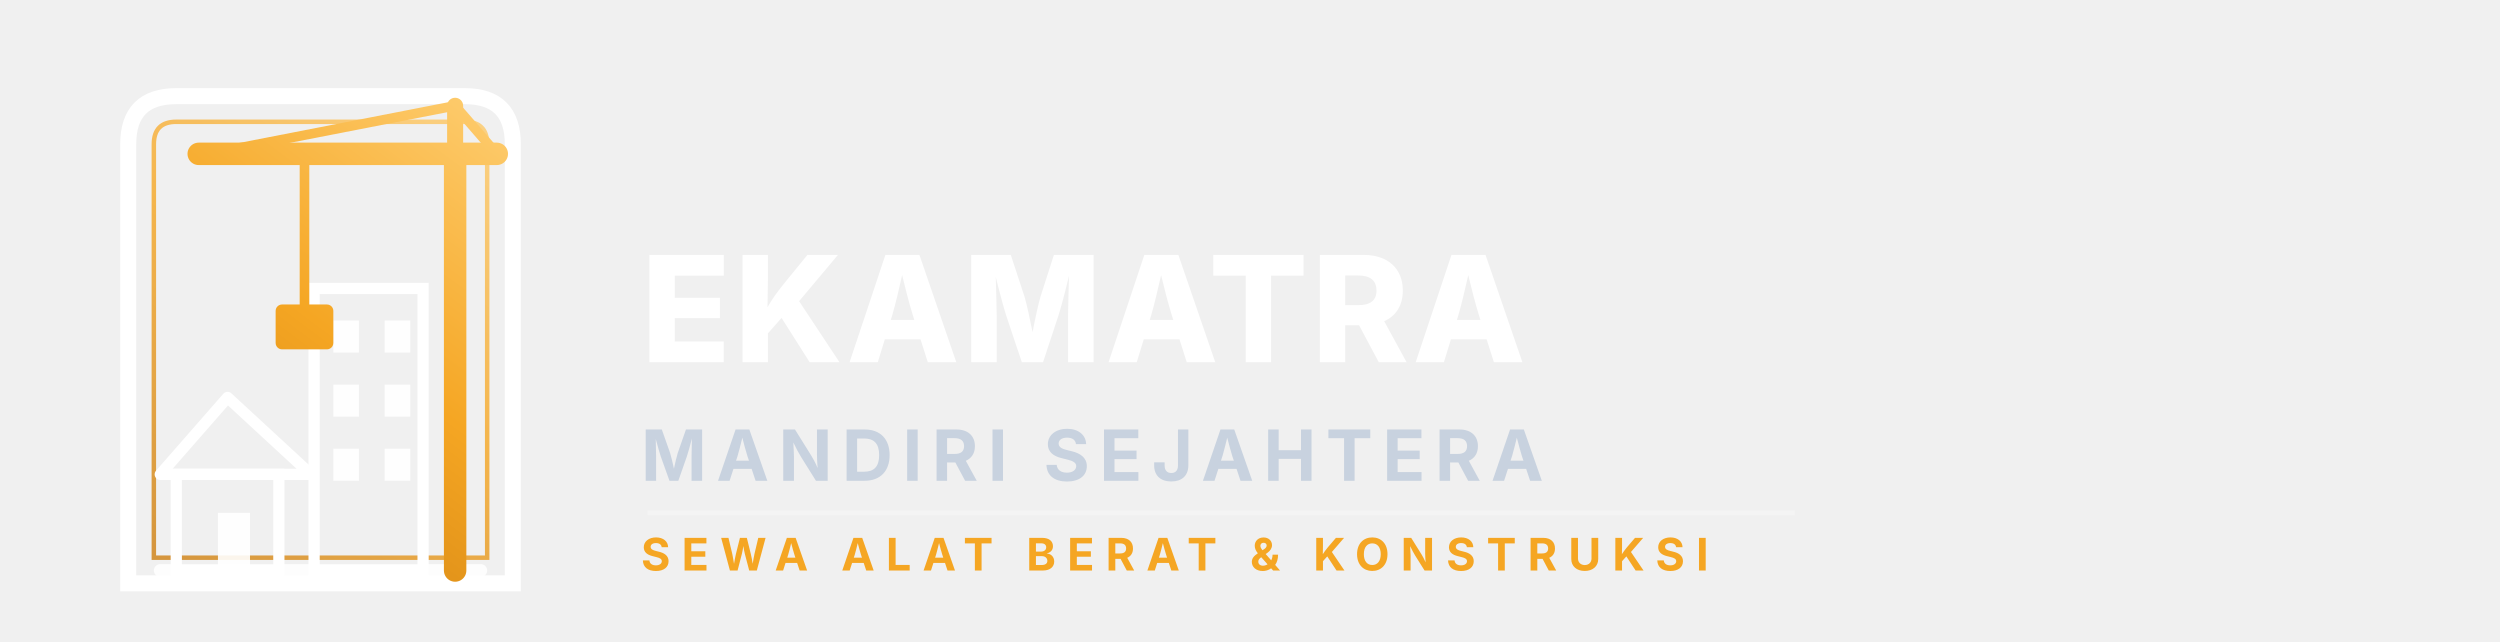
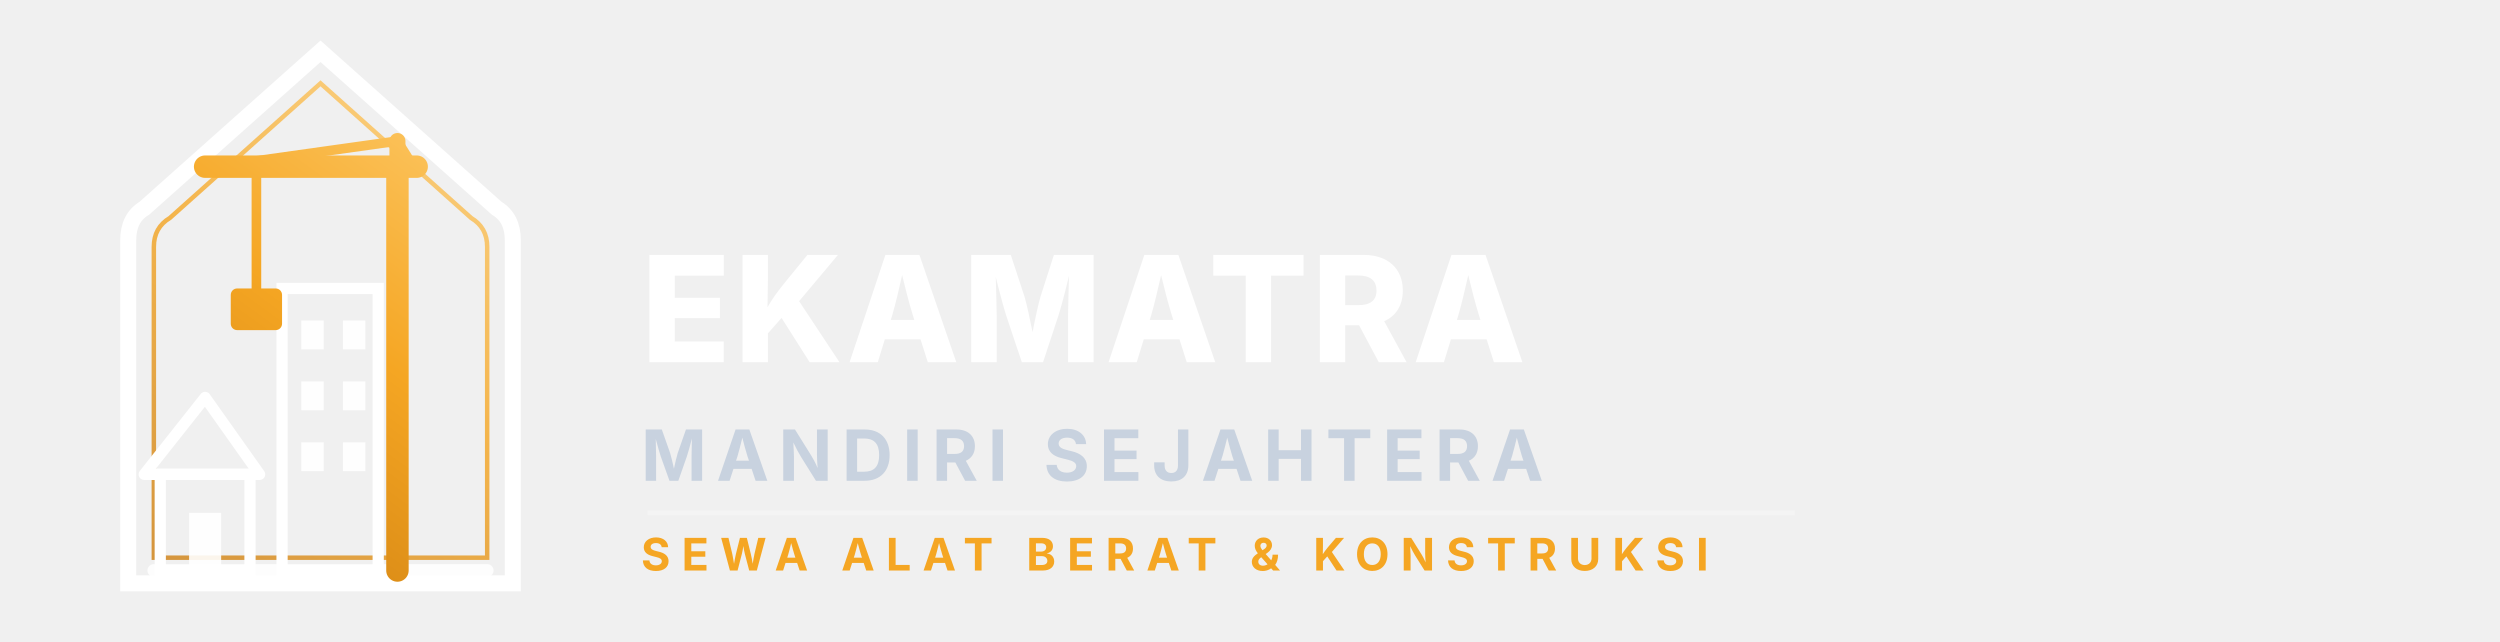
<svg xmlns="http://www.w3.org/2000/svg" viewBox="0 0 780 200">
  <defs>
-     <linearGradient id="goldhw" gradientUnits="userSpaceOnUse" x1="40" y1="182" x2="160" y2="20">
+     <linearGradient id="goldhw" gradientUnits="userSpaceOnUse" x1="40" y1="182" x2="160" y2="16">
      <stop offset="0%" stop-color="#c97a0e" />
      <stop offset="50%" stop-color="#f5a623" />
      <stop offset="100%" stop-color="#ffd27a" />
    </linearGradient>
  </defs>
  <g>
-     <path d="M55,30 Q40,30 40,45 L40,182 L160,182 L160,45 Q160,30 145,30 Z" fill="none" stroke="#ffffff" stroke-width="5" />
-     <path d="M55,38 Q48,38 48,45 L48,174 L152,174 L152,45 Q152,38 145,38 Z" fill="none" stroke="url(#goldhw)" stroke-width="1.4" opacity="0.8" />
-     <line x1="50" y1="178" x2="150" y2="178" stroke="#ffffff" stroke-width="4" stroke-linecap="round" opacity="0.85" />
-     <rect x="55" y="148" width="32" height="30" fill="none" stroke="#ffffff" stroke-width="3.5" />
-     <path d="M50,148 L97,148 L71,124 Z" fill="none" stroke="#ffffff" stroke-width="3.5" stroke-linejoin="round" />
-     <rect x="68" y="160" width="10" height="18" fill="#ffffff" opacity="0.9" />
-     <rect x="98" y="90" width="34" height="88" fill="none" stroke="#ffffff" stroke-width="3.5" />
+     <path d="M100,16 L155,65 Q160,68 160,75 L160,182 L40,182 L40,75 Q40,68 45,65 Z" fill="none" stroke="#ffffff" stroke-width="5" />
+     <path d="M100,26 L147,68 Q152,71 152,77 L152,174 L48,174 L48,77 Q48,71 53,68 Z" fill="none" stroke="url(#goldhw)" stroke-width="1.4" opacity="0.8" />
+     <line x1="48" y1="178" x2="152" y2="178" stroke="#ffffff" stroke-width="4" stroke-linecap="round" opacity="0.85" />
+     <rect x="50" y="148" width="28" height="30" fill="none" stroke="#ffffff" stroke-width="3.5" />
+     <path d="M45,148 L81,148 L64,124 Z" fill="none" stroke="#ffffff" stroke-width="3.5" stroke-linejoin="round" />
+     <rect x="59" y="160" width="10" height="18" fill="#ffffff" opacity="0.9" />
+     <rect x="88" y="90" width="30" height="88" fill="none" stroke="#ffffff" stroke-width="3.5" />
    <g fill="#ffffff" opacity="0.9">
-       <rect x="104" y="100" width="8" height="10" />
-       <rect x="120" y="100" width="8" height="10" />
-       <rect x="104" y="120" width="8" height="10" />
-       <rect x="120" y="120" width="8" height="10" />
-       <rect x="104" y="140" width="8" height="10" />
-       <rect x="120" y="140" width="8" height="10" />
+       <rect x="94" y="100" width="7" height="9" />
+       <rect x="107" y="100" width="7" height="9" />
+       <rect x="94" y="119" width="7" height="9" />
+       <rect x="107" y="119" width="7" height="9" />
+       <rect x="94" y="138" width="7" height="9" />
+       <rect x="107" y="138" width="7" height="9" />
    </g>
-     <line x1="142" y1="178" x2="142" y2="48" stroke="url(#goldhw)" stroke-width="7" stroke-linecap="round" />
-     <line x1="62" y1="48" x2="155" y2="48" stroke="url(#goldhw)" stroke-width="7" stroke-linecap="round" />
-     <line x1="142" y1="48" x2="142" y2="33" stroke="url(#goldhw)" stroke-width="5" stroke-linecap="round" />
-     <path d="M142,33 L65,48 M142,33 L155,48" fill="none" stroke="url(#goldhw)" stroke-width="3" stroke-linecap="round" />
-     <line x1="95" y1="48" x2="95" y2="95" stroke="url(#goldhw)" stroke-width="3" stroke-linecap="round" />
-     <rect x="86" y="95" width="18" height="14" rx="2" fill="url(#goldhw)" />
+     <line x1="124" y1="178" x2="124" y2="52" stroke="url(#goldhw)" stroke-width="7" stroke-linecap="round" />
+     <line x1="64" y1="52" x2="130" y2="52" stroke="url(#goldhw)" stroke-width="7" stroke-linecap="round" />
+     <line x1="124" y1="52" x2="124" y2="44" stroke="url(#goldhw)" stroke-width="5" stroke-linecap="round" />
+     <path d="M124,44 L67,52 M124,44 L129,52" fill="none" stroke="url(#goldhw)" stroke-width="3" stroke-linecap="round" />
+     <line x1="80" y1="52" x2="80" y2="90" stroke="url(#goldhw)" stroke-width="3" stroke-linecap="round" />
+     <rect x="72" y="90" width="16" height="13" rx="2" fill="url(#goldhw)" />
  </g>
  <text x="200" y="113" font-family="Inter, Arial, sans-serif" font-weight="800" font-size="46" letter-spacing="1" fill="#ffffff">EKAMATRA</text>
  <text x="200" y="150" font-family="Inter, Arial, sans-serif" font-weight="700" font-size="22" letter-spacing="3" fill="#c8d2df">MANDIRI SEJAHTERA</text>
  <text x="200" y="178" font-family="Inter, Arial, sans-serif" font-weight="700" font-size="14" letter-spacing="3.5" fill="#f5a623">SEWA ALAT BERAT &amp; KONSTRUKSI</text>
  <line x1="202" y1="160" x2="560" y2="160" stroke="rgba(255,255,255,0.25)" stroke-width="1.5" />
</svg>
